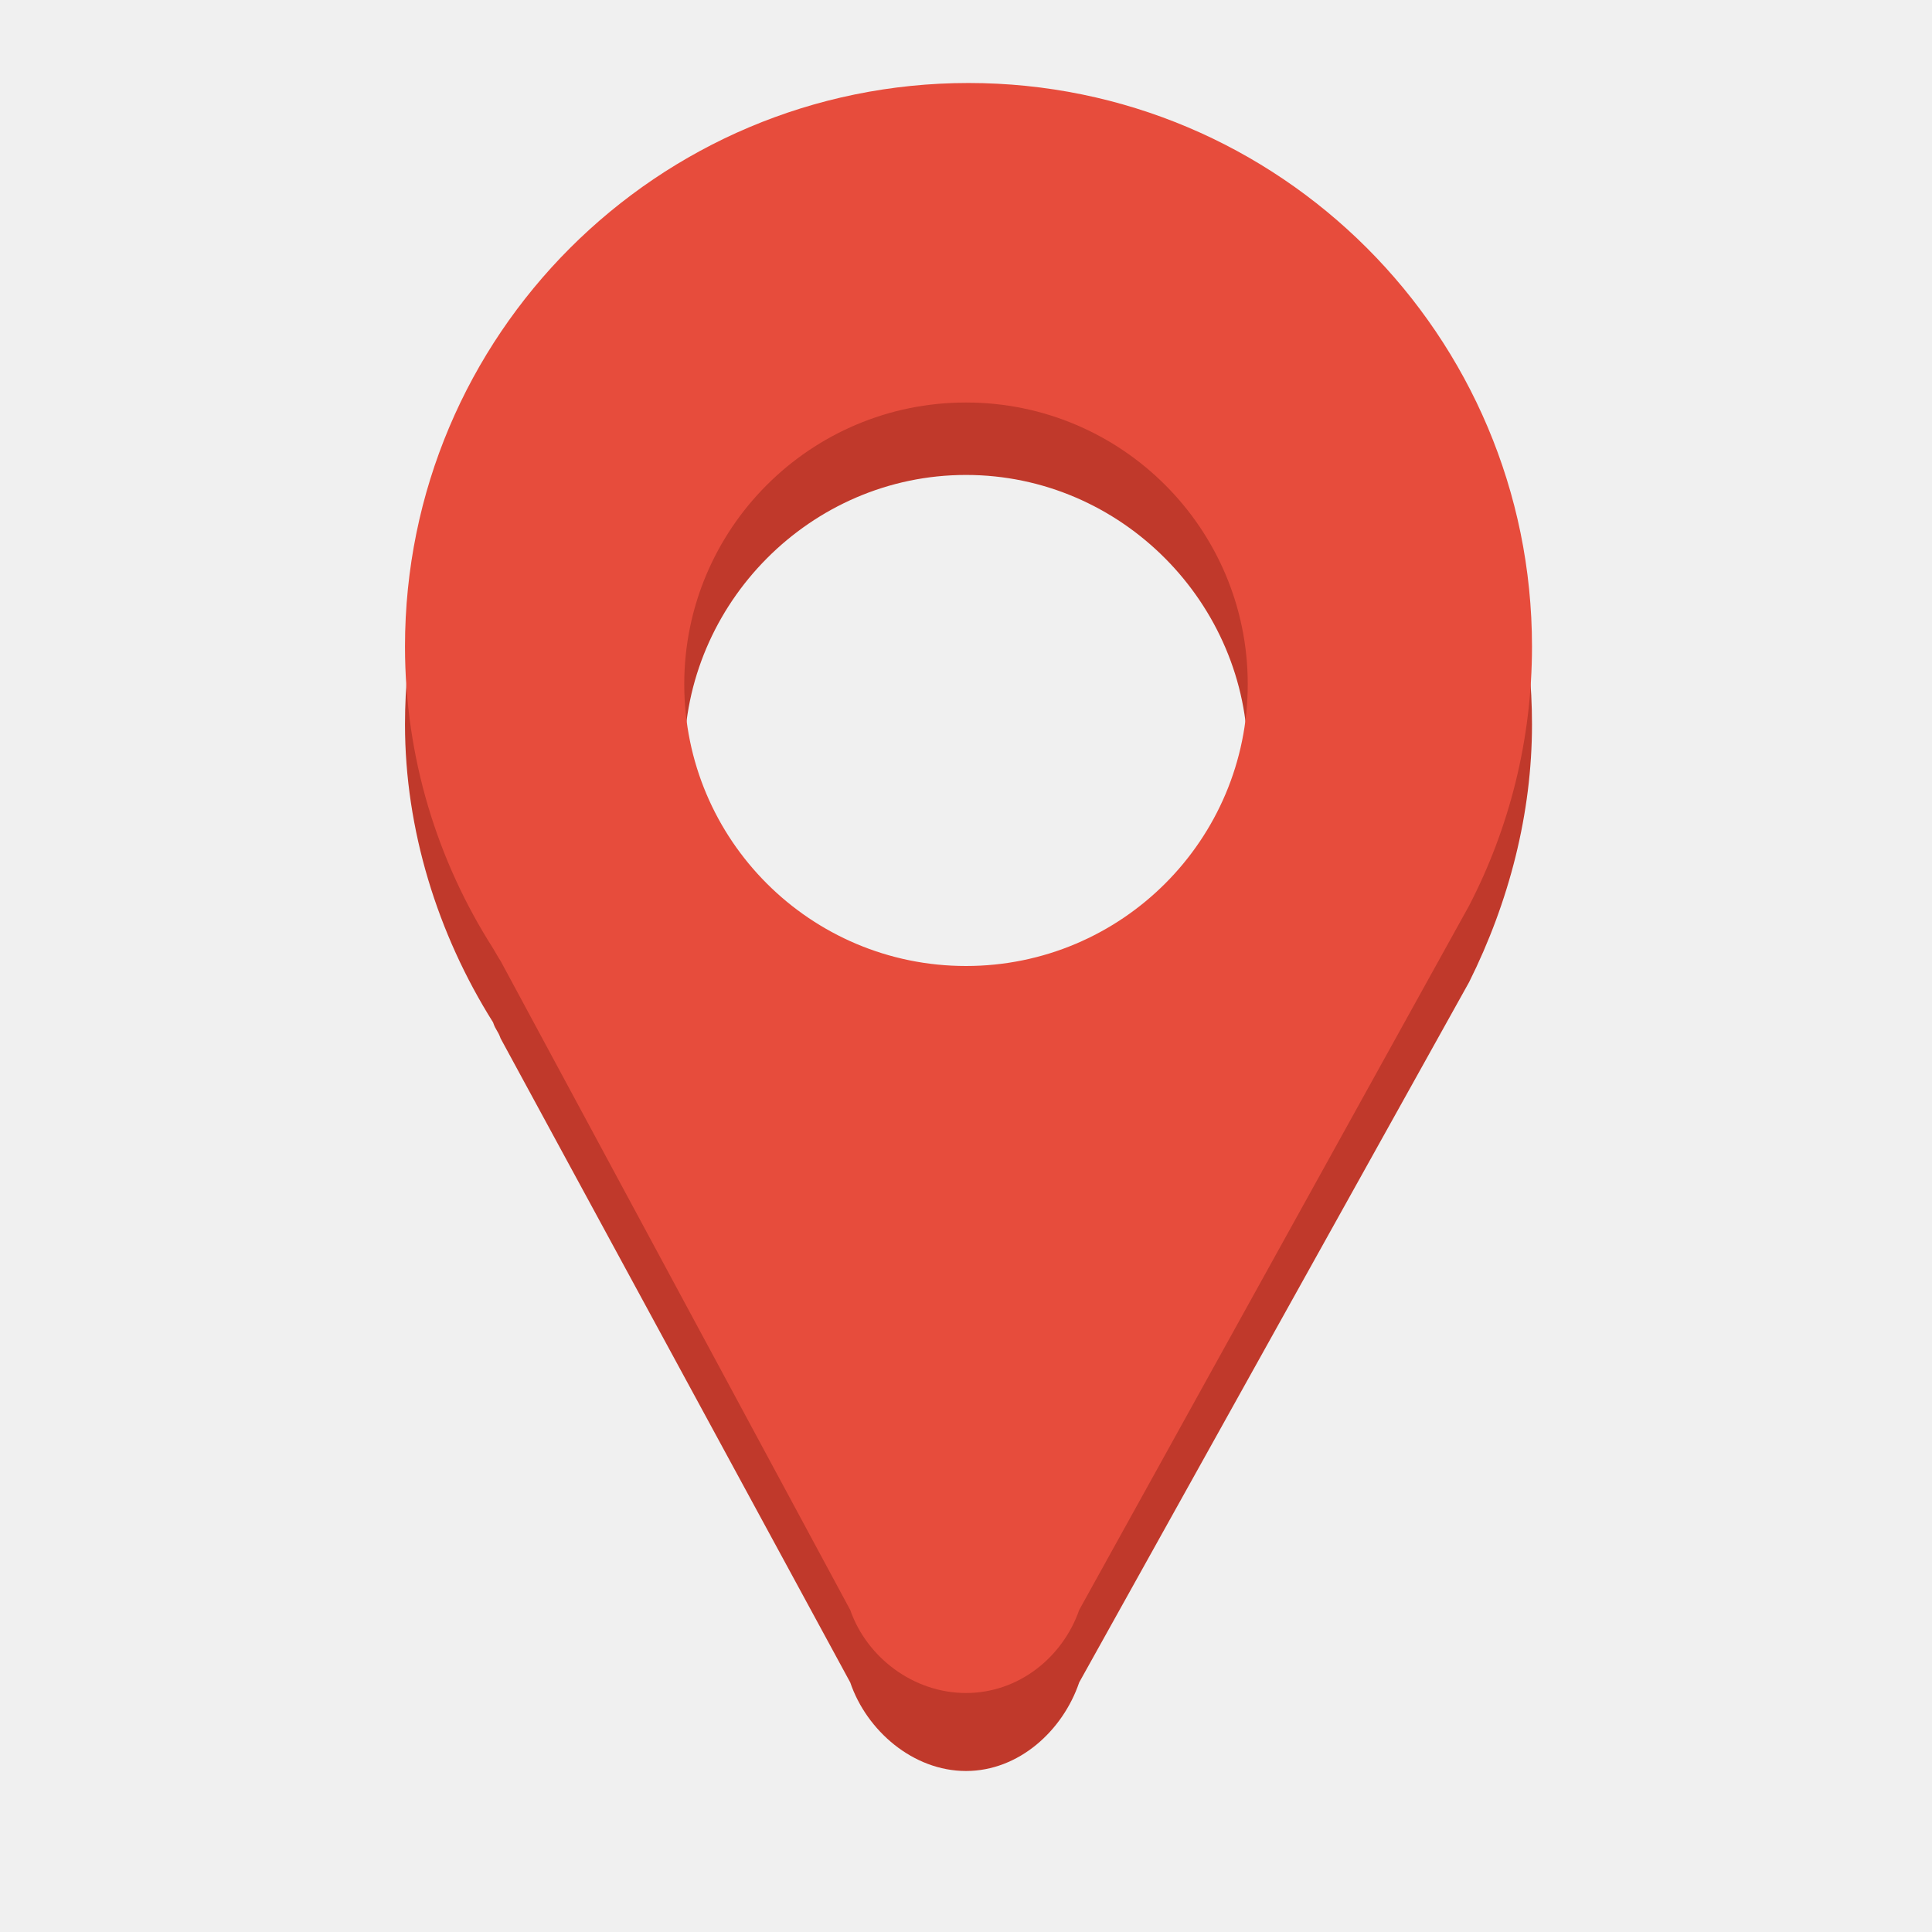
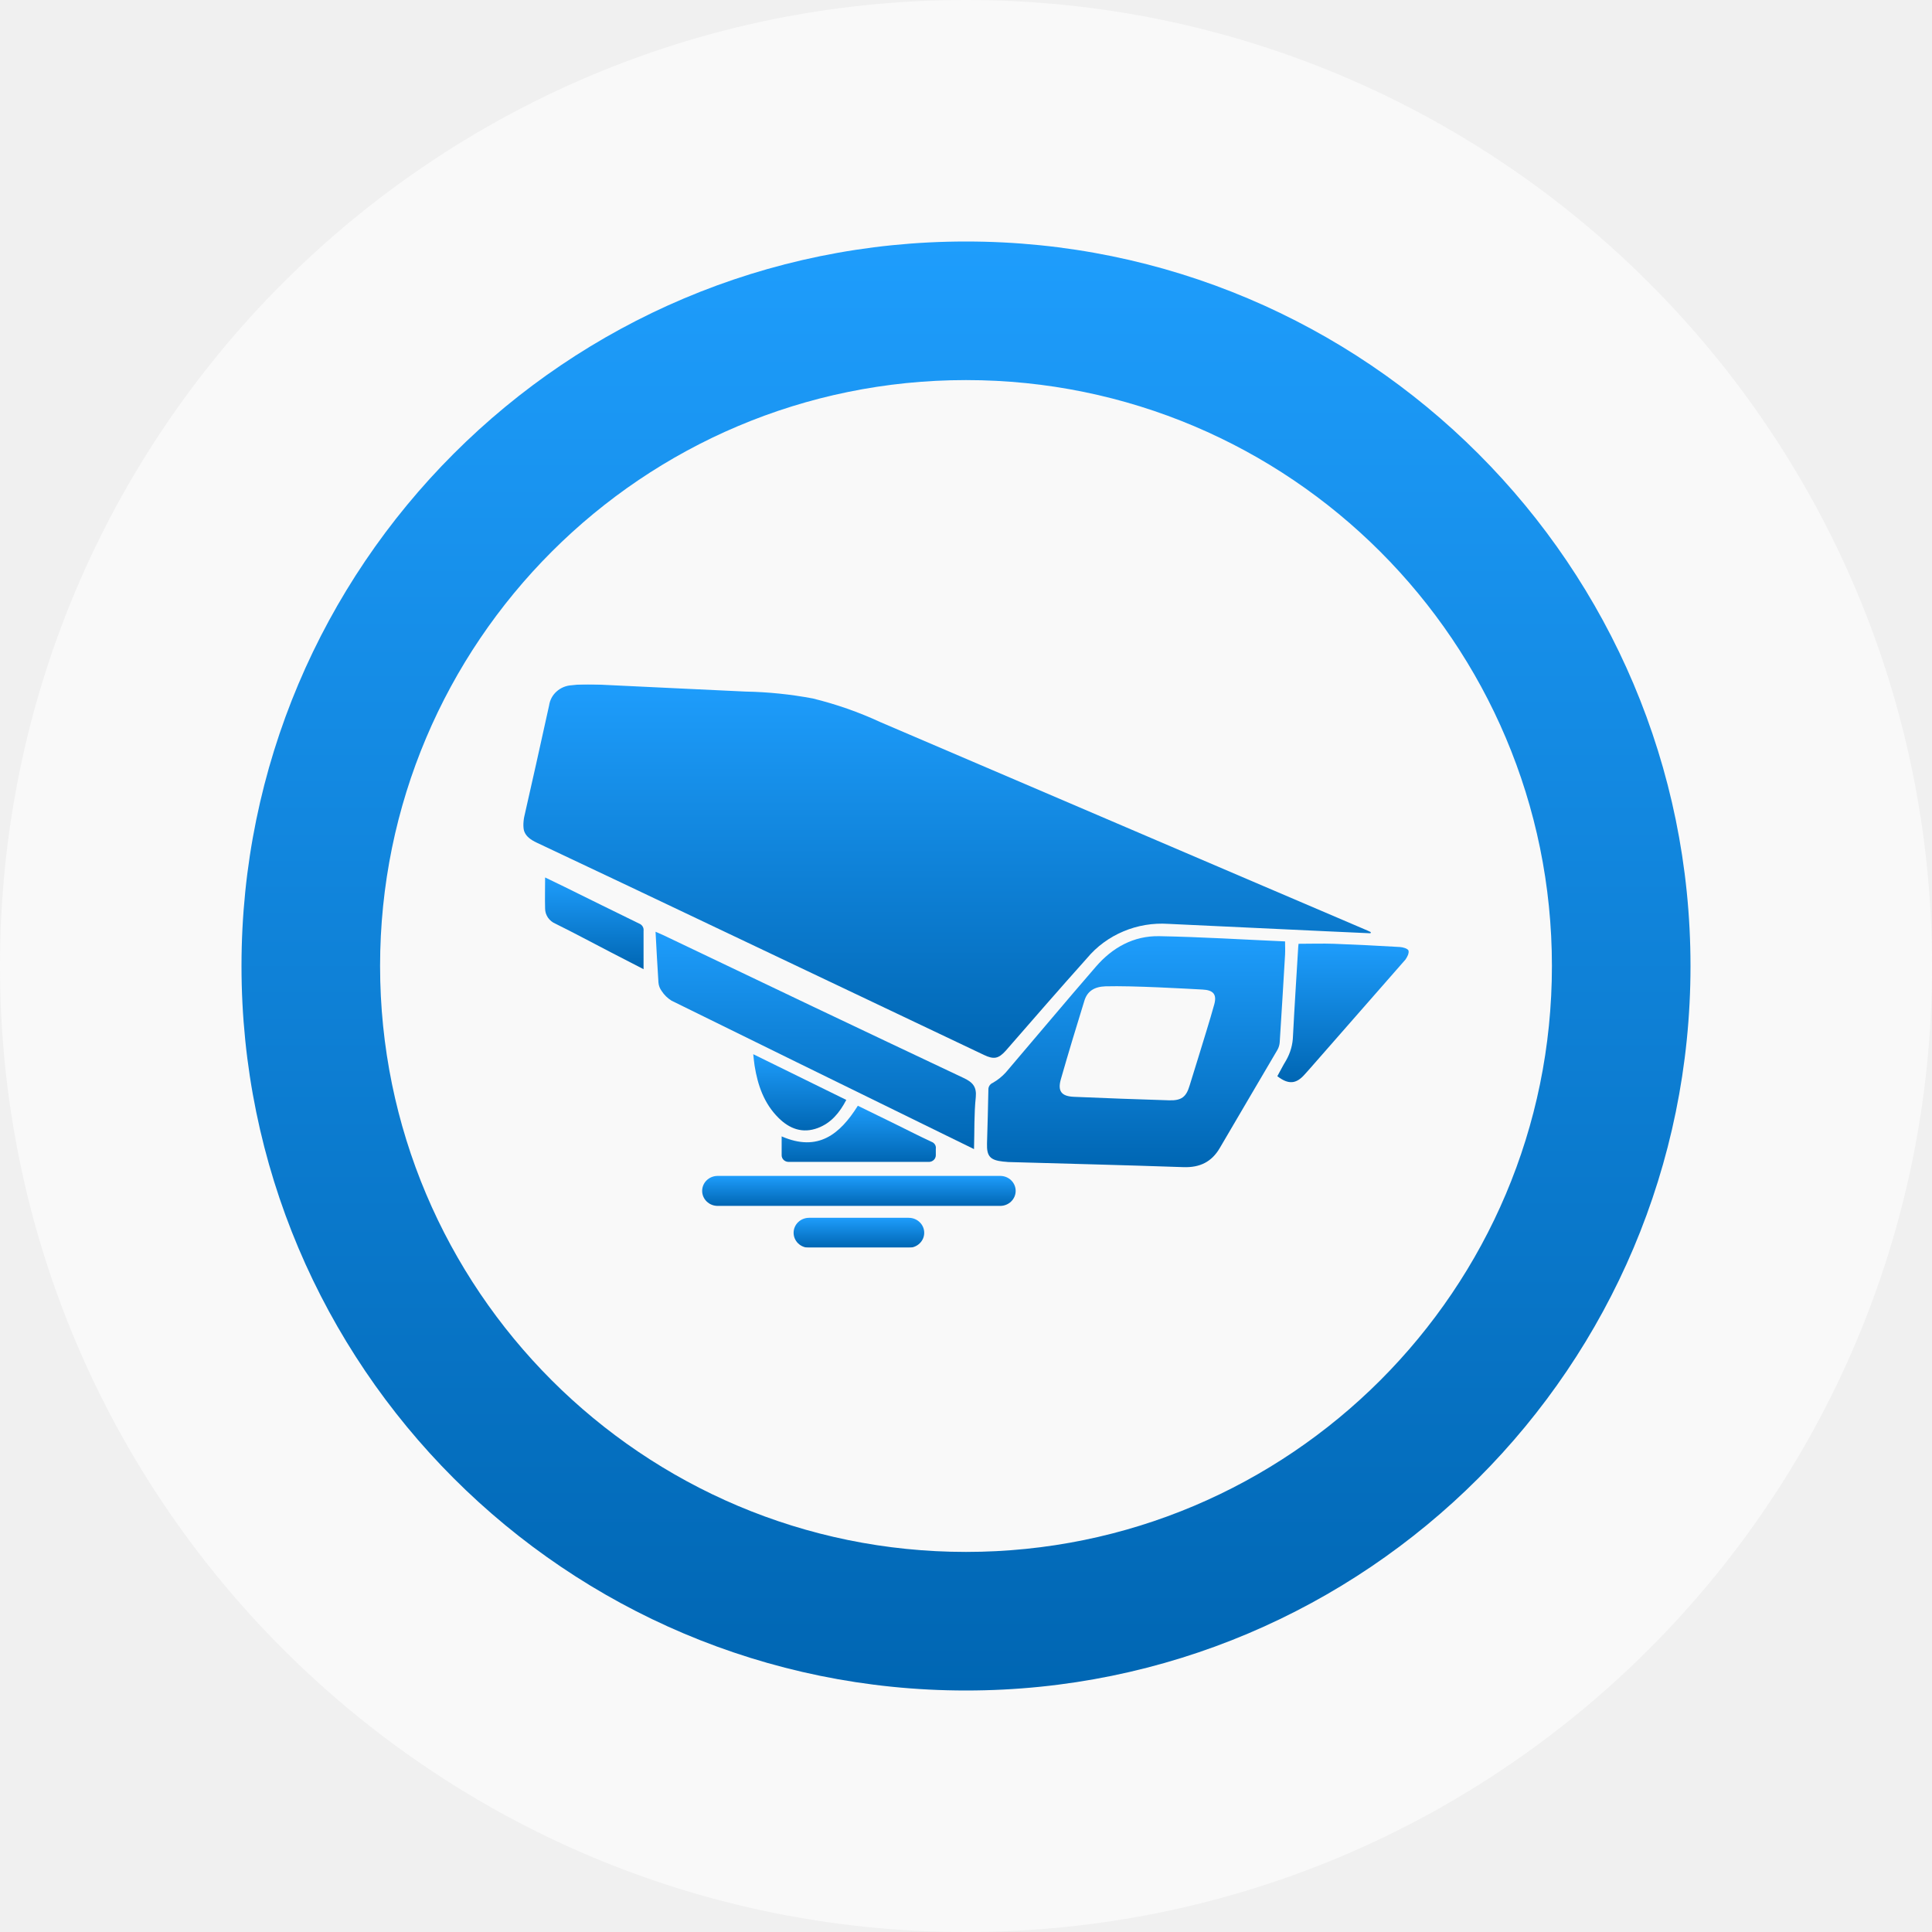
- <svg xmlns="http://www.w3.org/2000/svg" height="24" version="1.1" width="24">
-   <g transform="translate(0 -1028.4)">
-     <path d="m12.031 1030.4c-3.866 0-7 3.1-7 7 0 1.3 0.402 2.6 1.094 3.7 0.033 0.1 0.059 0.1 0.094 0.2l4.343 8c0.204 0.6 0.782 1.1 1.438 1.1s1.202-0.5 1.406-1.1l4.844-8.7c0.499-1 0.781-2.1 0.781-3.2 0-3.9-3.134-7-7-7zm-0.031 3.9c1.933 0 3.5 1.6 3.5 3.5 0 2-1.567 3.5-3.5 3.5s-3.5-1.5-3.5-3.5c0-1.9 1.567-3.5 3.5-3.5z" fill="#c0392b" />
-     <path d="m12.031 1.031c-3.866 0-7 3.134-7 7 0 1.383 0.402 2.665 1.094 3.75 0.033 0.053 0.059 0.105 0.094 0.157l4.343 8.062c0.204 0.586 0.782 1.031 1.438 1.031s1.202-0.445 1.406-1.031l4.844-8.75c0.499-0.963 0.781-2.06 0.781-3.219 0-3.866-3.134-7-7-7zm-0.031 3.969c1.933 0 3.5 1.567 3.5 3.5s-1.567 3.5-3.5 3.5-3.5-1.567-3.5-3.5 1.567-3.5 3.5-3.5z" fill="#e74c3c" transform="translate(0 1028.4)" />
+ <svg xmlns="http://www.w3.org/2000/svg" width="48" height="48" viewBox="0 0 48 48" fill="none">
+   <g clip-path="url(#clip0_12_241)">
+     <g filter="url(#filter0_b_12_241)">
+       <circle cx="24" cy="24" r="24" fill="#F9F9F9" />
+     </g>
+     <path d="M42 24C42 33.941 33.941 42 24 42C14.059 42 6 33.941 6 24C6 14.059 14.059 6 24 6C33.941 6 42 14.059 42 24ZM9.443 24C9.443 32.039 15.961 38.557 24 38.557C32.039 38.557 38.557 32.039 38.557 24C38.557 15.961 32.039 9.443 24 9.443C15.961 9.443 9.443 15.961 9.443 24Z" fill="url(#paint0_linear_12_241)" />
+     <g clip-path="url(#clip1_12_241)">
+       <mask id="mask0_12_241" style="mask-type:alpha" maskUnits="userSpaceOnUse" x="13" y="0" width="100" height="100">
+         <rect x="13" width="100" height="100" fill="url(#paint1_linear_12_241)" />
+       </mask>
+       <g mask="url(#mask0_12_241)">
+         <path d="M24.445 26.209C24.69 26.326 24.806 26.306 24.988 26.104C25.656 25.337 26.323 24.569 27.006 23.806C27.247 23.517 27.556 23.289 27.908 23.141C28.259 22.992 28.643 22.928 29.025 22.953L30.305 23.013L32.949 23.137L34.049 23.187L34.058 23.158L33.975 23.119L30.959 21.83C27.931 20.532 24.903 19.236 21.875 17.942C21.336 17.692 20.772 17.495 20.193 17.353C19.643 17.25 19.085 17.192 18.524 17.182C17.262 17.124 16 17.061 14.737 17.002C14.558 16.996 14.379 17.004 14.201 17.025C14.062 17.033 13.93 17.088 13.828 17.18C13.726 17.271 13.661 17.394 13.642 17.528C13.533 18.02 13.425 18.51 13.316 18.999C13.217 19.431 13.122 19.855 13.027 20.281C12.951 20.628 13.027 20.791 13.336 20.936L15.606 22.009L24.445 26.209Z" fill="url(#paint2_linear_12_241)" />
+         <path d="M24.199 28.549C24.212 28.102 24.199 27.678 24.243 27.259C24.267 27.003 24.17 26.89 23.943 26.783C21.45 25.606 18.961 24.422 16.474 23.231C16.428 23.209 16.379 23.189 16.287 23.149C16.312 23.592 16.331 24 16.359 24.41C16.365 24.485 16.392 24.558 16.438 24.62C16.5 24.717 16.584 24.799 16.683 24.861C18.765 25.886 20.849 26.909 22.937 27.931L24.199 28.549Z" fill="url(#paint3_linear_12_241)" />
+         <path d="M34.995 23.616C34.971 23.565 34.853 23.532 34.778 23.528C34.233 23.495 33.687 23.469 33.141 23.448C32.854 23.438 32.566 23.448 32.262 23.448C32.262 23.467 32.255 23.498 32.254 23.528C32.21 24.264 32.162 24.999 32.124 25.735C32.119 25.949 32.06 26.158 31.953 26.345C31.874 26.473 31.808 26.608 31.735 26.738C32.009 26.948 32.202 26.937 32.416 26.692L32.53 26.565C33.326 25.654 34.123 24.746 34.919 23.839C34.964 23.775 35.017 23.669 34.995 23.616Z" fill="url(#paint4_linear_12_241)" />
+         <path d="M19.595 28.867H23.079C23.124 28.867 23.168 28.849 23.2 28.818C23.232 28.787 23.25 28.745 23.25 28.701C23.25 28.647 23.25 28.596 23.25 28.542C23.256 28.505 23.249 28.468 23.229 28.436C23.209 28.404 23.178 28.38 23.142 28.367C22.84 28.227 22.544 28.075 22.245 27.928L21.313 27.472C20.87 28.177 20.326 28.628 19.42 28.233V28.702C19.42 28.724 19.424 28.745 19.433 28.766C19.442 28.786 19.455 28.804 19.471 28.82C19.488 28.835 19.507 28.847 19.528 28.855C19.549 28.863 19.572 28.867 19.595 28.867Z" fill="url(#paint5_linear_12_241)" />
+         <path d="M15.876 22.944C15.257 22.643 14.639 22.336 14.022 22.032C13.869 21.958 13.72 21.887 13.543 21.8C13.543 22.076 13.536 22.326 13.543 22.572C13.543 22.652 13.568 22.73 13.613 22.797C13.659 22.864 13.724 22.917 13.8 22.949C14.266 23.179 14.724 23.426 15.186 23.665L15.989 24.079C15.989 23.747 15.989 23.437 15.989 23.127C15.994 23.088 15.986 23.049 15.965 23.016C15.945 22.983 15.913 22.958 15.876 22.944Z" fill="url(#paint6_linear_12_241)" />
+         <path d="M20.318 28.025C20.653 27.899 20.861 27.641 21.026 27.327L18.714 26.191C18.727 26.305 18.734 26.392 18.748 26.479C18.826 26.962 18.981 27.416 19.343 27.774C19.612 28.042 19.936 28.168 20.318 28.025Z" fill="url(#paint7_linear_12_241)" />
+         <path d="M31.927 23.721C31.933 23.616 31.927 23.511 31.927 23.389C30.879 23.343 29.842 23.278 28.805 23.259C28.161 23.246 27.635 23.545 27.228 24.016C26.475 24.885 25.738 25.767 24.99 26.643C24.897 26.746 24.787 26.834 24.664 26.904C24.63 26.918 24.602 26.943 24.582 26.974C24.563 27.004 24.554 27.04 24.556 27.076C24.548 27.52 24.535 27.965 24.522 28.41C24.513 28.725 24.597 28.824 24.923 28.859C24.964 28.859 25.005 28.868 25.047 28.87C26.498 28.911 27.949 28.947 29.399 28.997C29.813 29.012 30.106 28.865 30.307 28.519C30.781 27.705 31.262 26.896 31.737 26.084C31.77 26.026 31.789 25.962 31.794 25.896C31.84 25.17 31.885 24.445 31.927 23.721ZM30.169 24.95C30.047 25.391 29.906 25.828 29.773 26.268L29.555 26.972C29.471 27.253 29.354 27.346 29.047 27.337C28.26 27.313 27.471 27.284 26.68 27.25C26.372 27.237 26.274 27.11 26.355 26.819C26.543 26.164 26.74 25.511 26.942 24.86C27.015 24.624 27.191 24.514 27.465 24.505C28.151 24.486 29.472 24.564 29.876 24.585C30.142 24.598 30.236 24.703 30.169 24.95Z" fill="url(#paint8_linear_12_241)" />
+         <path d="M24.85 29.215H17.83C17.617 29.215 17.445 29.381 17.445 29.587V29.587C17.445 29.793 17.617 29.96 17.83 29.96H24.85C25.062 29.96 25.234 29.793 25.234 29.587V29.587C25.234 29.381 25.062 29.215 24.85 29.215Z" fill="url(#paint9_linear_12_241)" />
+         <path d="M22.578 30.256H20.101C19.999 30.256 19.901 30.295 19.829 30.365C19.757 30.435 19.717 30.529 19.717 30.628C19.717 30.727 19.757 30.821 19.829 30.891C19.901 30.961 19.999 31 20.101 31H22.578C22.68 31 22.777 30.961 22.849 30.891C22.922 30.821 22.962 30.727 22.962 30.628C22.962 30.529 22.922 30.435 22.849 30.365C22.777 30.295 22.68 30.256 22.578 30.256Z" fill="url(#paint10_linear_12_241)" />
+       </g>
+     </g>
  </g>
+   <defs>
+     <filter id="filter0_b_12_241" x="-4" y="-4" width="56" height="56" filterUnits="userSpaceOnUse" color-interpolation-filters="sRGB">
+       <feFlood flood-opacity="0" result="BackgroundImageFix" />
+       <feGaussianBlur in="BackgroundImageFix" stdDeviation="2" />
+       <feComposite in2="SourceAlpha" operator="in" result="effect1_backgroundBlur_12_241" />
+       <feBlend mode="normal" in="SourceGraphic" in2="effect1_backgroundBlur_12_241" result="shape" />
+     </filter>
+     <linearGradient id="paint0_linear_12_241" x1="24" y1="6" x2="24" y2="42" gradientUnits="userSpaceOnUse">
+       <stop stop-color="#1E9DFC" />
+       <stop offset="1" stop-color="#0066B3" />
+     </linearGradient>
+     <linearGradient id="paint1_linear_12_241" x1="63" y1="0" x2="63" y2="100" gradientUnits="userSpaceOnUse">
+       <stop stop-color="#1E9DFC" />
+       <stop offset="1" stop-color="#0066B3" />
+     </linearGradient>
+     <linearGradient id="paint2_linear_12_241" x1="23.529" y1="17" x2="23.529" y2="26.281" gradientUnits="userSpaceOnUse">
+       <stop stop-color="#1E9DFC" />
+       <stop offset="1" stop-color="#0066B3" />
+     </linearGradient>
+     <linearGradient id="paint3_linear_12_241" x1="20.266" y1="23.149" x2="20.266" y2="28.549" gradientUnits="userSpaceOnUse">
+       <stop stop-color="#1E9DFC" />
+       <stop offset="1" stop-color="#0066B3" />
+     </linearGradient>
+     <linearGradient id="paint4_linear_12_241" x1="33.368" y1="23.444" x2="33.368" y2="26.886" gradientUnits="userSpaceOnUse">
+       <stop stop-color="#1E9DFC" />
+       <stop offset="1" stop-color="#0066B3" />
+     </linearGradient>
+     <linearGradient id="paint5_linear_12_241" x1="21.336" y1="27.472" x2="21.336" y2="28.867" gradientUnits="userSpaceOnUse">
+       <stop stop-color="#1E9DFC" />
+       <stop offset="1" stop-color="#0066B3" />
+     </linearGradient>
+     <linearGradient id="paint6_linear_12_241" x1="14.765" y1="21.8" x2="14.765" y2="24.079" gradientUnits="userSpaceOnUse">
+       <stop stop-color="#1E9DFC" />
+       <stop offset="1" stop-color="#0066B3" />
+     </linearGradient>
+     <linearGradient id="paint7_linear_12_241" x1="19.87" y1="26.191" x2="19.87" y2="28.085" gradientUnits="userSpaceOnUse">
+       <stop stop-color="#1E9DFC" />
+       <stop offset="1" stop-color="#0066B3" />
+     </linearGradient>
+     <linearGradient id="paint8_linear_12_241" x1="28.226" y1="23.259" x2="28.226" y2="28.998" gradientUnits="userSpaceOnUse">
+       <stop stop-color="#1E9DFC" />
+       <stop offset="1" stop-color="#0066B3" />
+     </linearGradient>
+     <linearGradient id="paint9_linear_12_241" x1="21.34" y1="29.215" x2="21.34" y2="29.96" gradientUnits="userSpaceOnUse">
+       <stop stop-color="#1E9DFC" />
+       <stop offset="1" stop-color="#0066B3" />
+     </linearGradient>
+     <linearGradient id="paint10_linear_12_241" x1="21.339" y1="30.256" x2="21.339" y2="31" gradientUnits="userSpaceOnUse">
+       <stop stop-color="#1E9DFC" />
+       <stop offset="1" stop-color="#0066B3" />
+     </linearGradient>
+     <clipPath id="clip0_12_241">
+       <rect width="48" height="48" fill="white" />
+     </clipPath>
+     <clipPath id="clip1_12_241">
+       <rect width="22" height="14" fill="white" transform="translate(13 17)" />
+     </clipPath>
+   </defs>
</svg>
